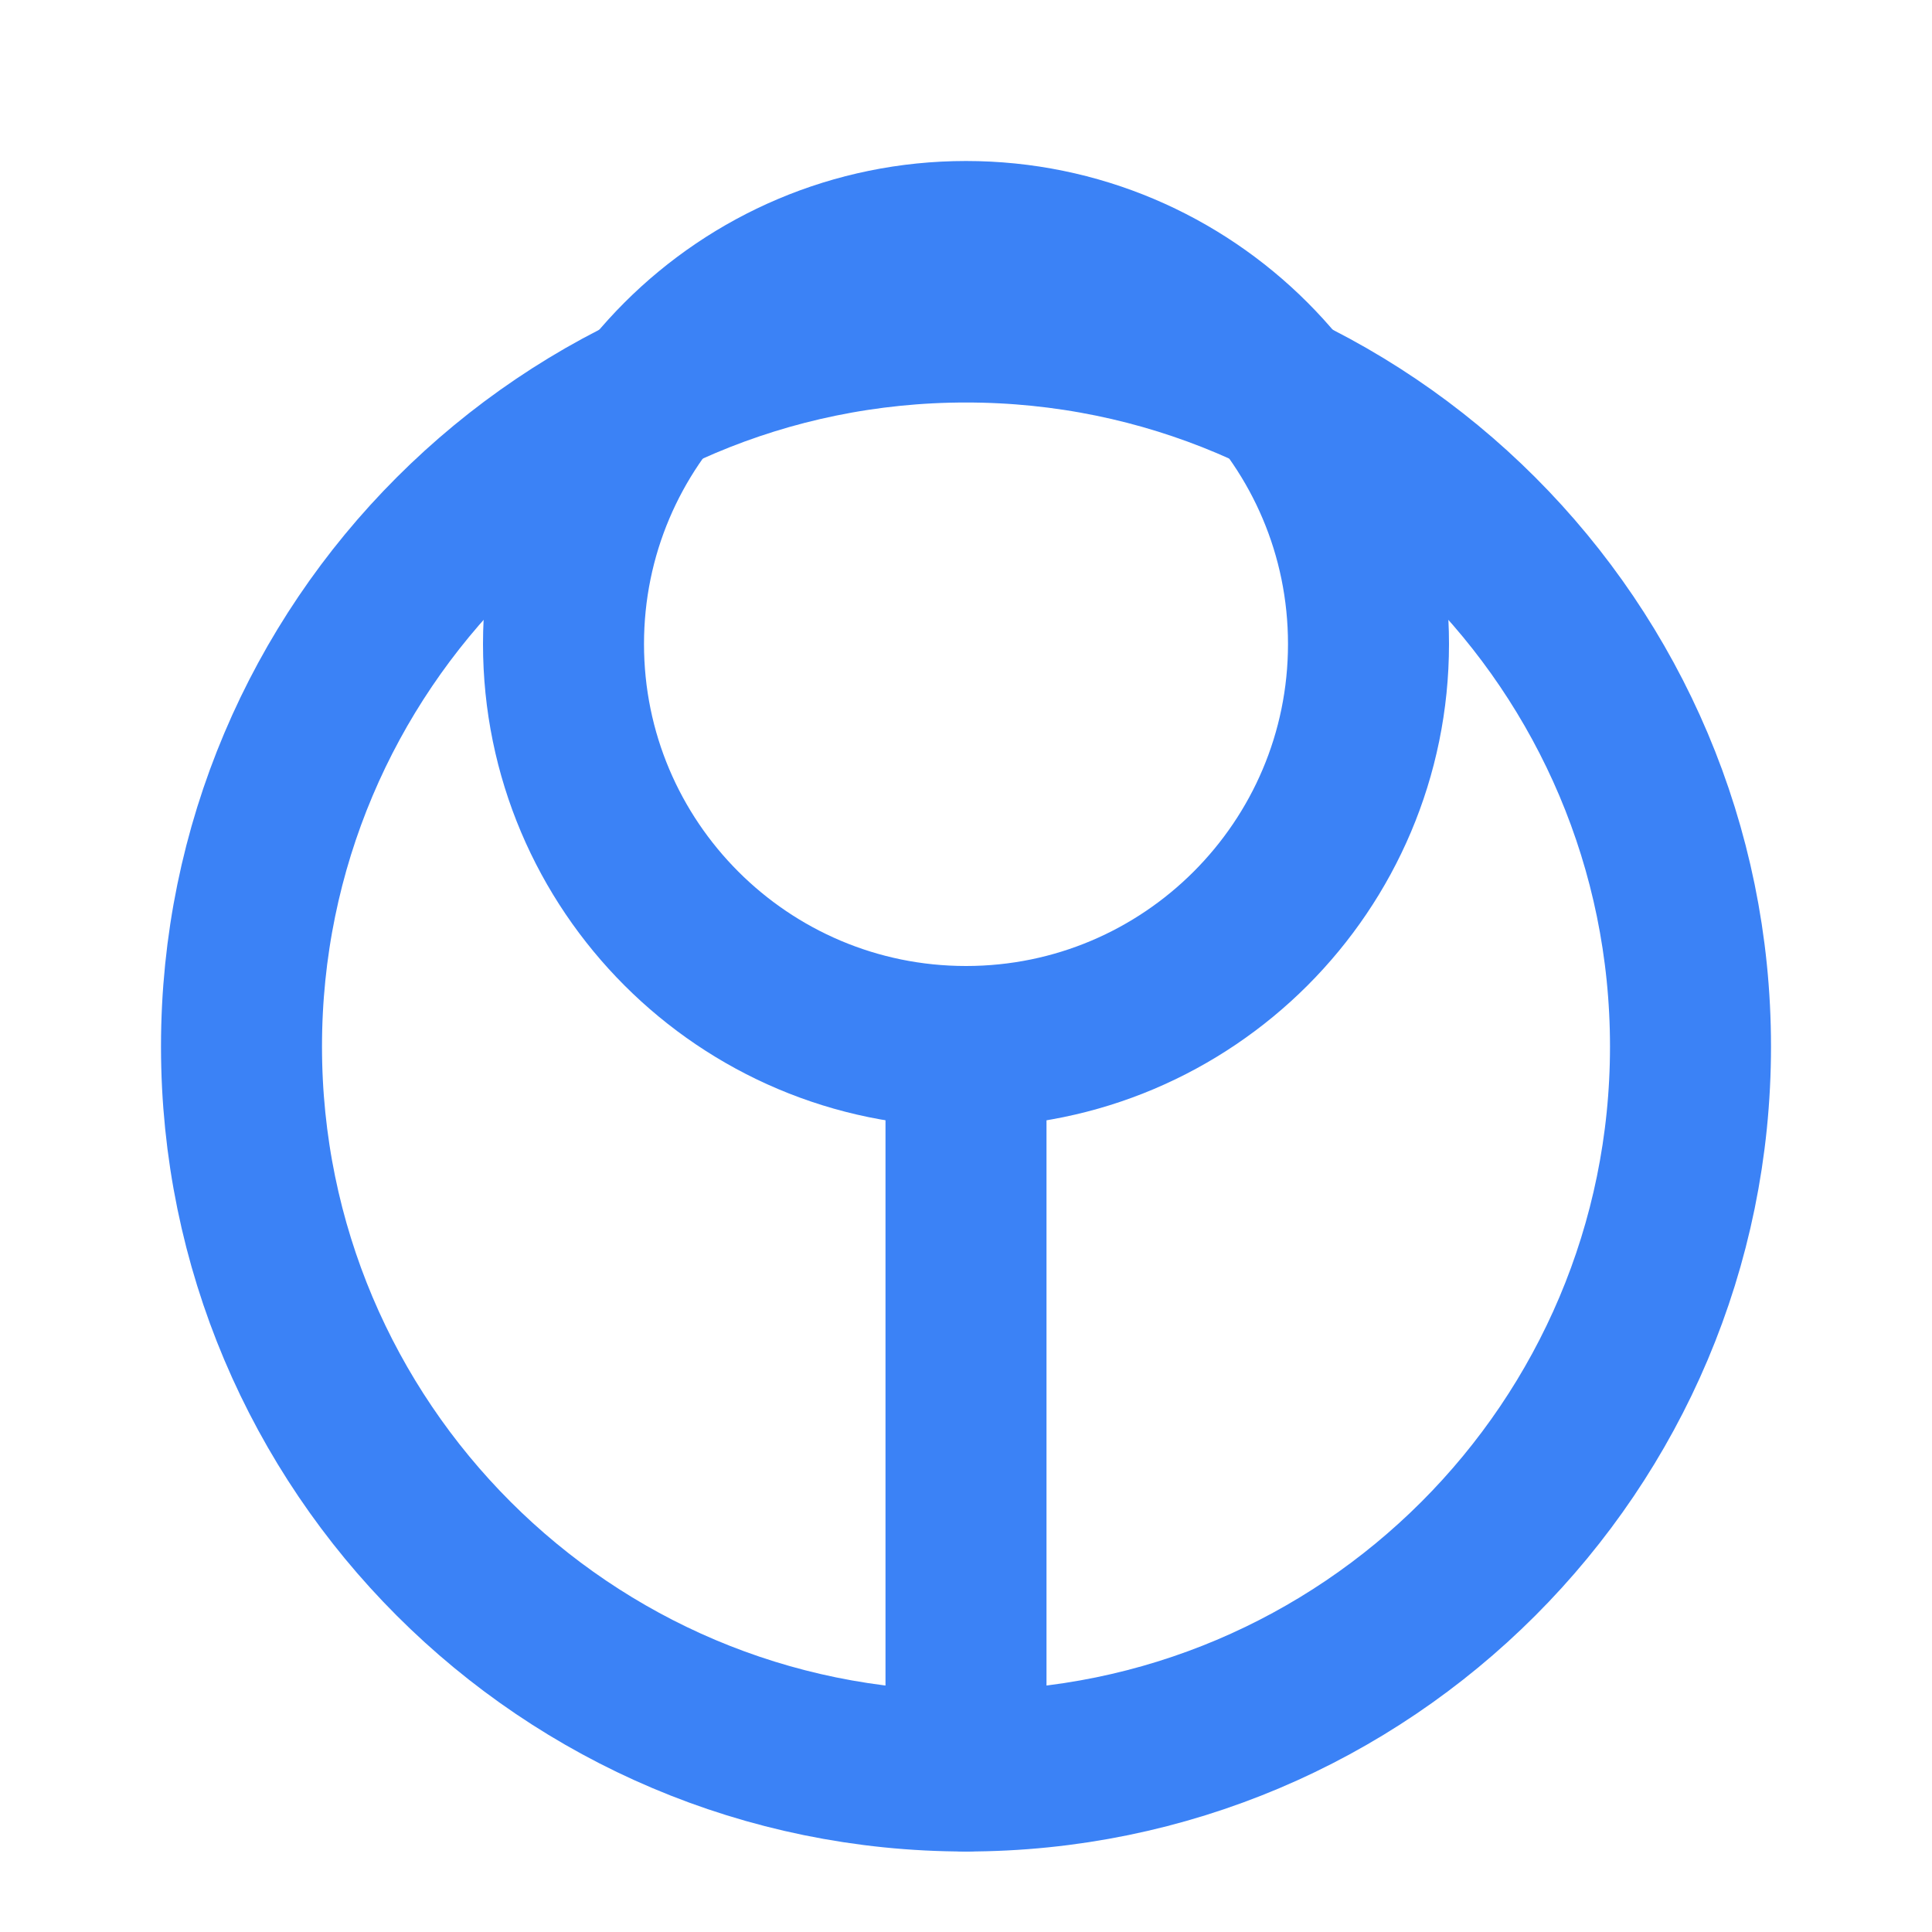
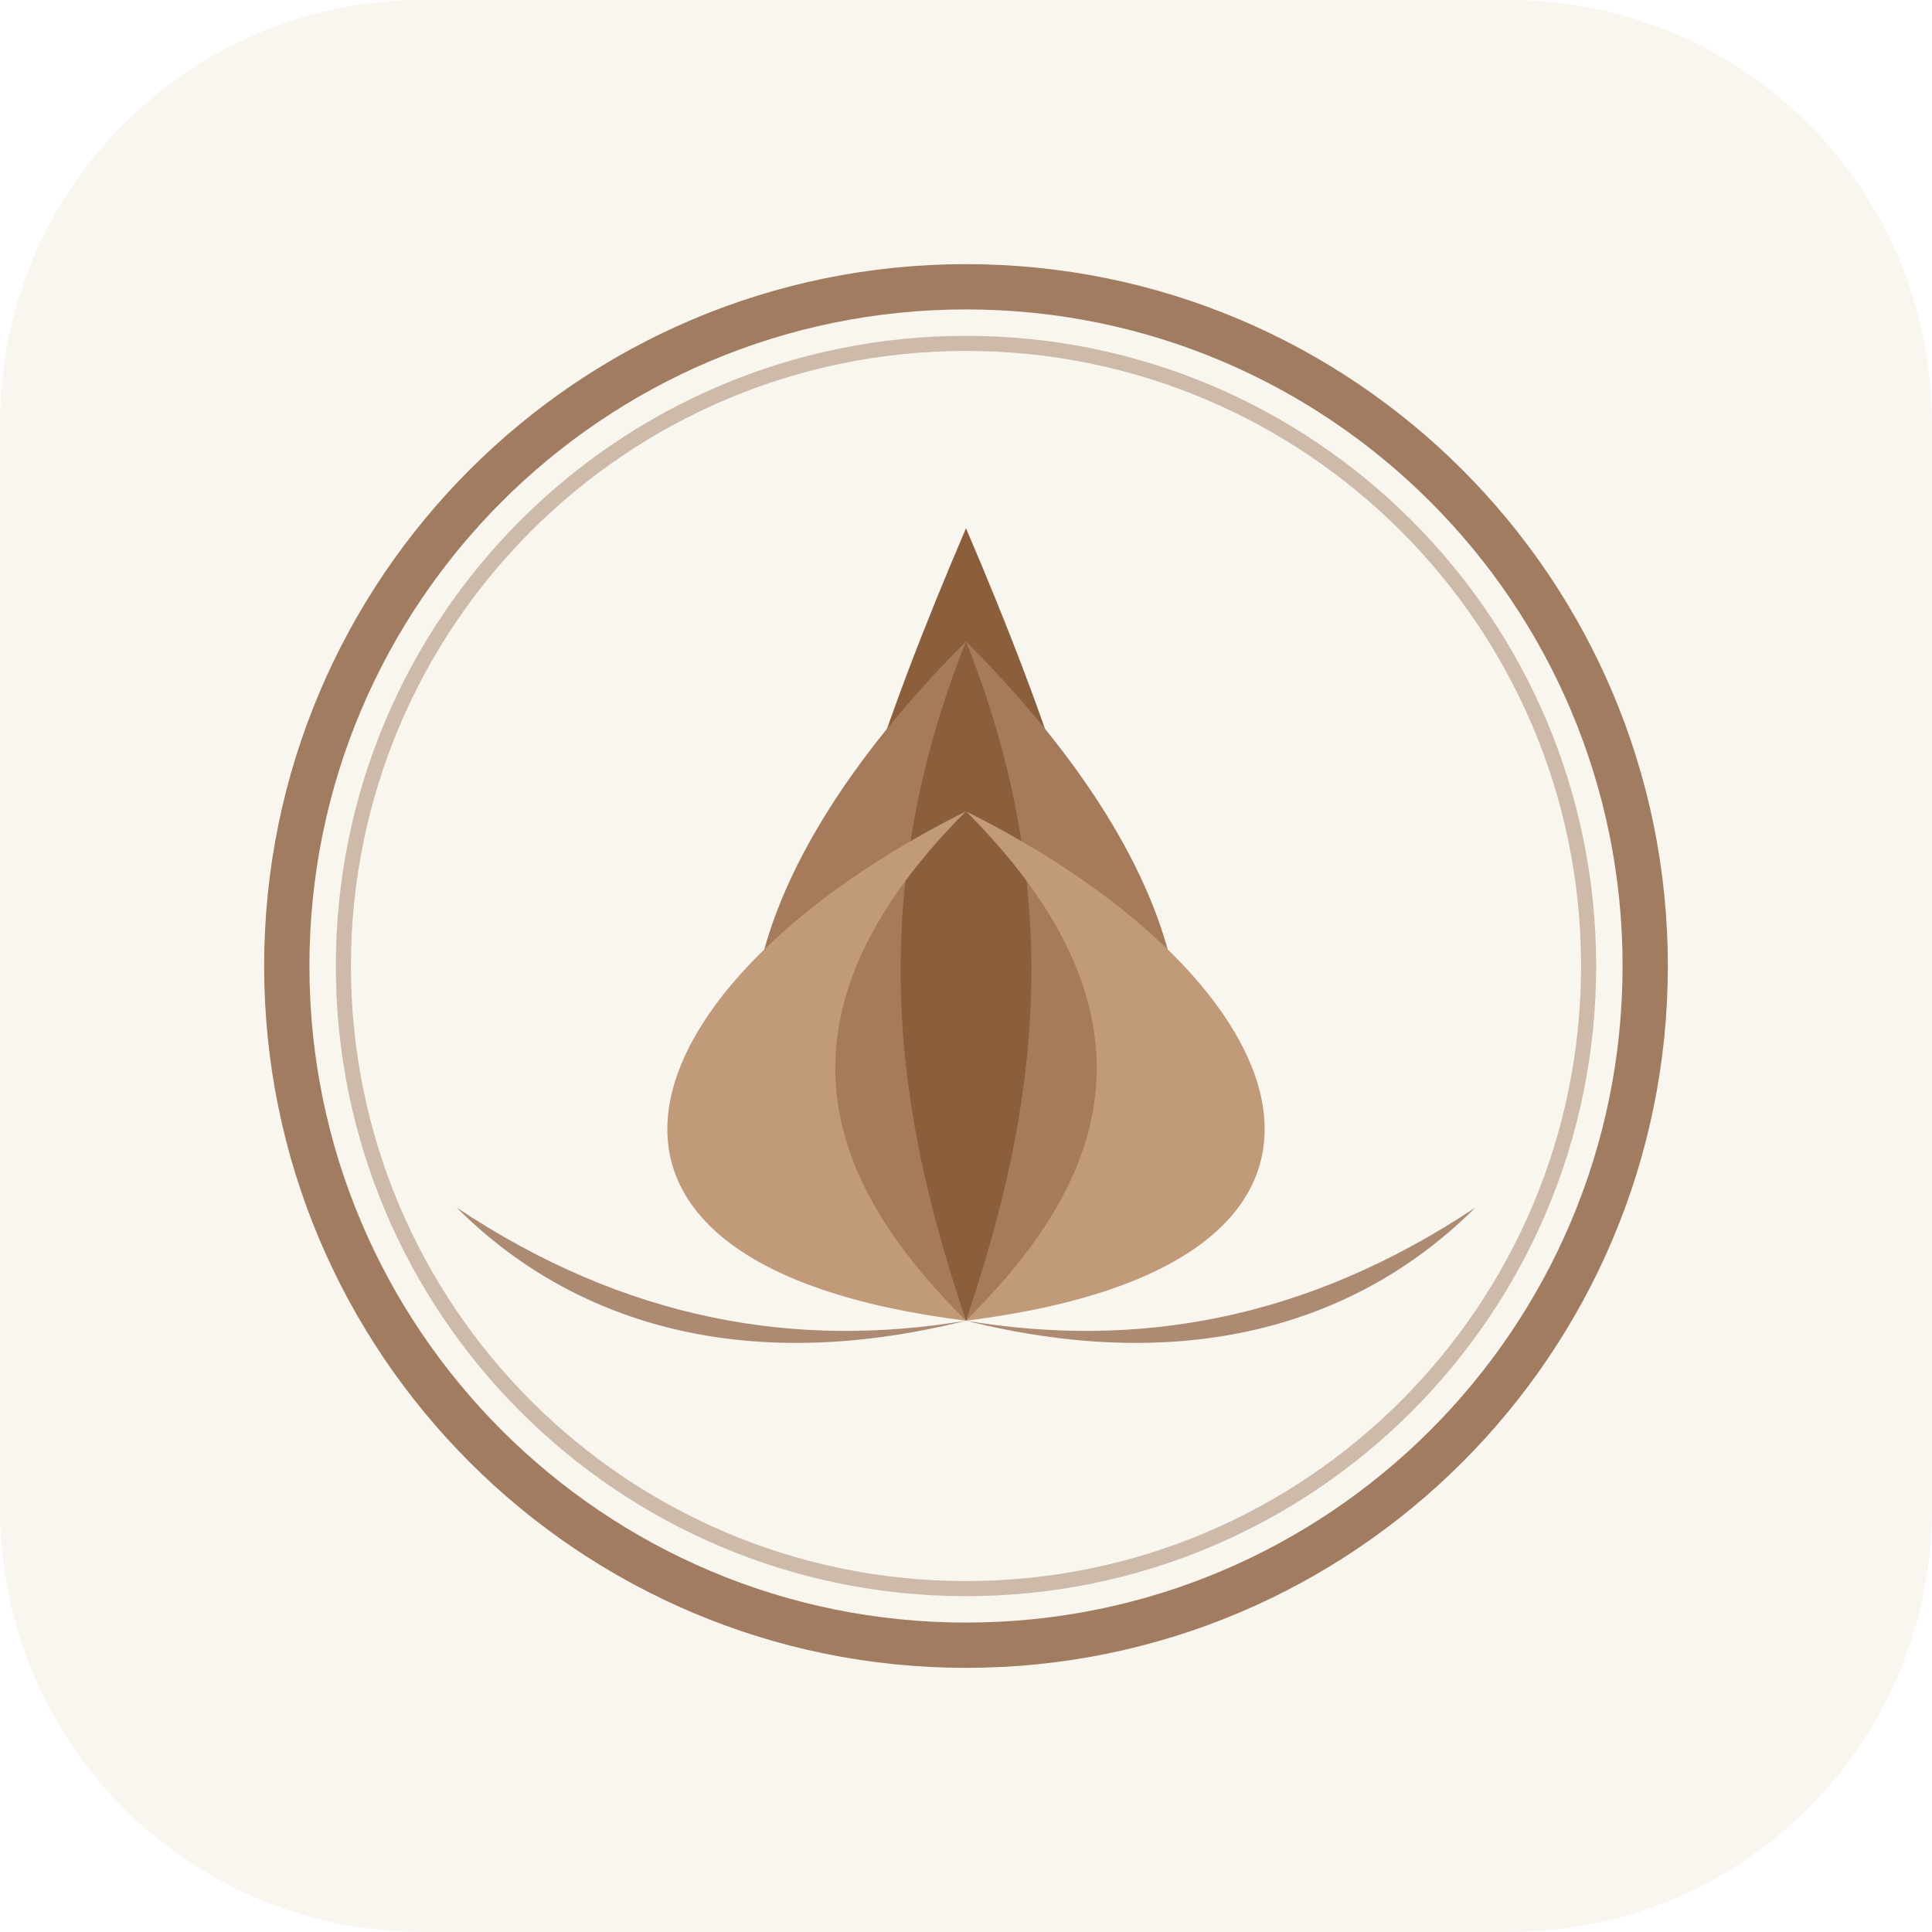
- <svg xmlns="http://www.w3.org/2000/svg" viewBox="0 0 24 24" fill="none" stroke="#3b82f6" stroke-width="2" stroke-linecap="round" stroke-linejoin="round">
-   <path d="M12 22c-4.97 0-9-4.03-9-9 0-4.97 4.03-9 9-9s9 4.03 9 9c0 4.97-4.03 9-9 9z" />
-   <path d="M12 13c-2.76 0-5-2.24-5-5 0-2.76 2.24-5 5-5s5 2.24 5 5c0 2.76-2.24 5-5 5z" />
-   <path d="M12 13v9" />
+ <svg xmlns="http://www.w3.org/2000/svg" viewBox="0 0 512 512">
+   <rect width="512" height="512" rx="112" fill="#F9F6F0" />
+   <circle cx="256" cy="256" r="180" fill="none" stroke="#8B5E3C" stroke-width="12" opacity="0.8" />
+   <circle cx="256" cy="256" r="165" fill="none" stroke="#8B5E3C" stroke-width="4" opacity="0.4" />
+   <g transform="translate(256, 320) scale(1.5)">
+     <path d="M0,-120 C30,-50 40,0 0,20 C-40,0 -30,-50 0,-120 Z" fill="#8B5E3C" />
+     <path d="M0,-100 C40,-60 60,-10 0,20 C10,-10 20,-50 0,-100 Z" fill="#A67B5B" />
+     <path d="M0,-100 C-40,-60 -60,-10 0,20 C-10,-10 -20,-50 0,-100 Z" fill="#A67B5B" />
+     <path d="M0,-70 C60,-40 80,10 0,20 C20,0 40,-30 0,-70 Z" fill="#C19A7A" />
+     <path d="M0,-70 C-60,-40 -80,10 0,20 C-20,0 -40,-30 0,-70 Z" fill="#C19A7A" />
+     <path d="M0,20 C40,30 70,20 90,0 C60,20 30,25 0,20 Z" fill="#8B5E3C" opacity="0.7" />
+     <path d="M0,20 C-40,30 -70,20 -90,0 C-60,20 -30,25 0,20 Z" fill="#8B5E3C" opacity="0.7" />
+   </g>
</svg>
